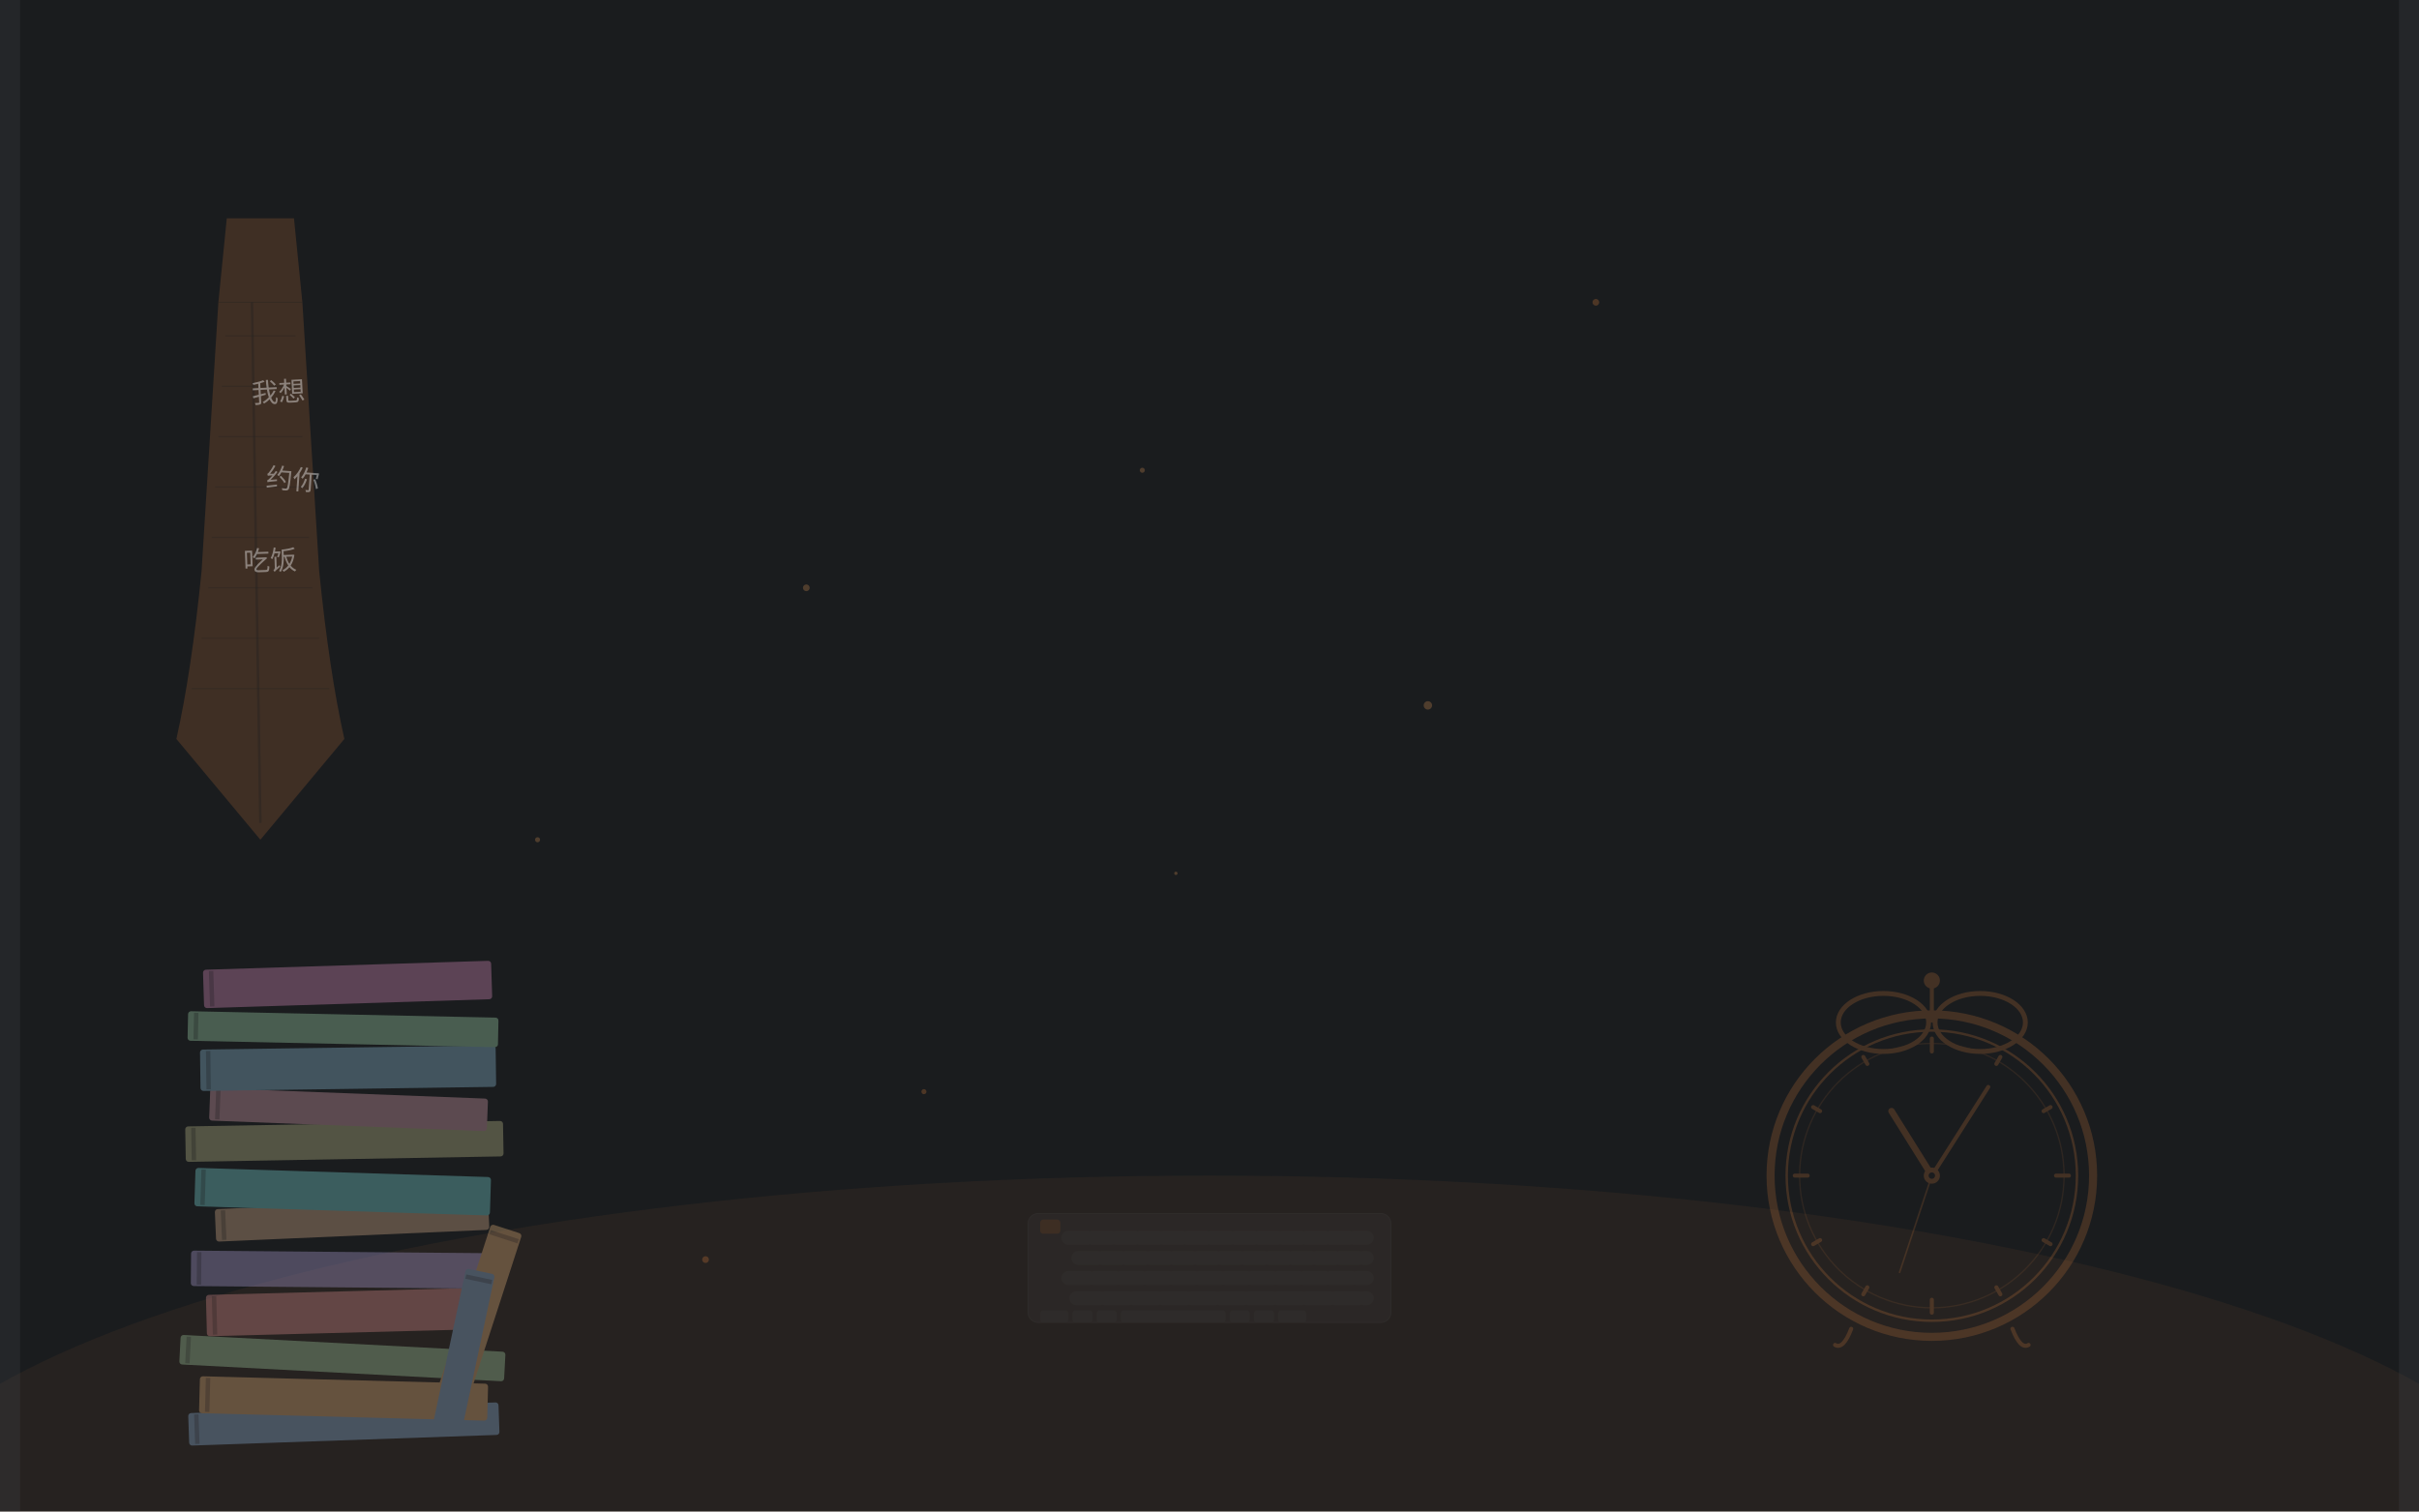
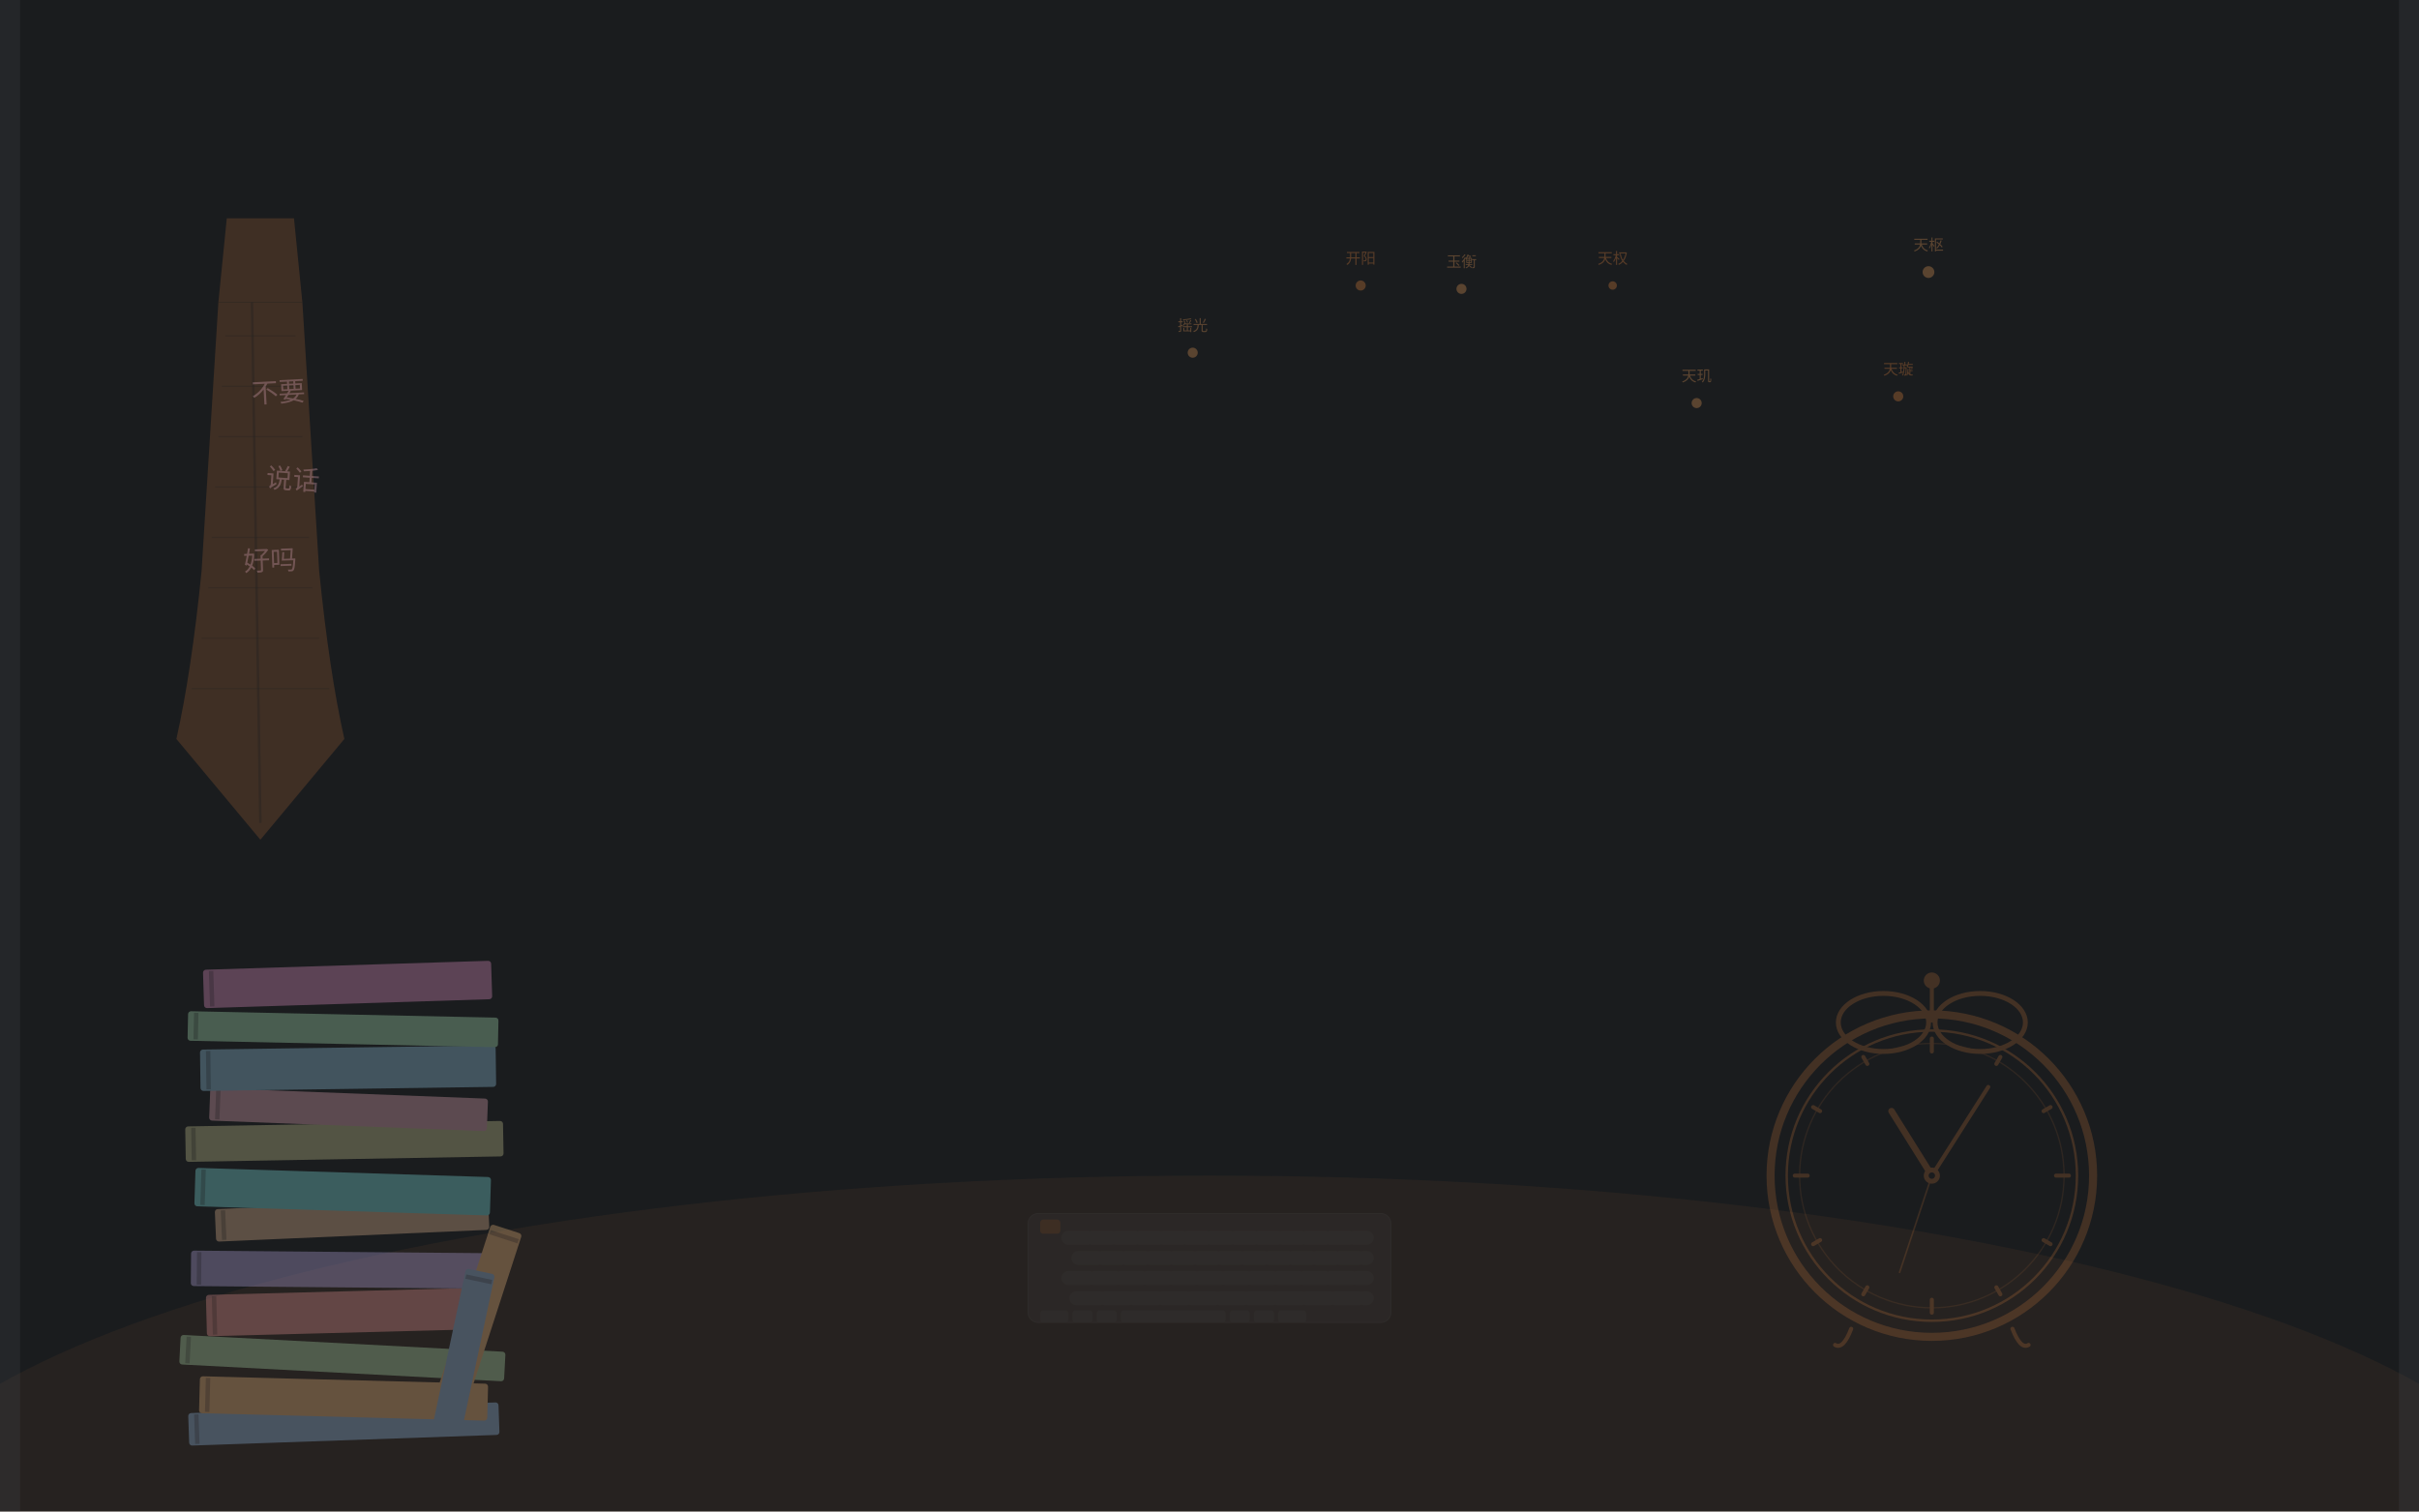
<svg xmlns="http://www.w3.org/2000/svg" viewBox="0 0 1440 900" width="1440" height="900">
  <rect width="1440" height="900" fill="#1A1C1E" />
  <ellipse cx="720" cy="920" rx="800" ry="220" fill="#E8853D" opacity="0.06" />
  <g opacity="0.20">
    <rect x="0" y="0" width="12" height="900" fill="#4A4E53" />
    <rect x="1428" y="0" width="12" height="900" fill="#4A4E53" />
  </g>
  <g transform="translate(1150, 700) scale(0.96)" opacity="0.20">
    <circle cx="0" cy="0" r="100" fill="none" stroke="#E8853D" stroke-width="5" />
    <circle cx="0" cy="0" r="90" fill="none" stroke="#E8853D" stroke-width="1.5" />
    <circle cx="0" cy="0" r="82" fill="none" stroke="#E8853D" stroke-width="0.8" opacity="0.5" />
    <ellipse cx="-30" cy="-95" rx="28" ry="18" fill="none" stroke="#E8853D" stroke-width="3" />
    <ellipse cx="30" cy="-95" rx="28" ry="18" fill="none" stroke="#E8853D" stroke-width="3" />
    <line x1="0" y1="-95" x2="0" y2="-118" stroke="#E8853D" stroke-width="2.5" />
    <circle cx="0" cy="-121" r="5" fill="#E8853D" />
    <g stroke="#E8853D" stroke-width="2.5" stroke-linecap="round">
      <g transform="rotate(0)">
        <line x1="0" y1="-85" x2="0" y2="-77" />
      </g>
      <g transform="rotate(30)">
        <line x1="0" y1="-85" x2="0" y2="-80" />
      </g>
      <g transform="rotate(60)">
        <line x1="0" y1="-85" x2="0" y2="-80" />
      </g>
      <g transform="rotate(90)">
        <line x1="0" y1="-85" x2="0" y2="-77" />
      </g>
      <g transform="rotate(120)">
        <line x1="0" y1="-85" x2="0" y2="-80" />
      </g>
      <g transform="rotate(150)">
        <line x1="0" y1="-85" x2="0" y2="-80" />
      </g>
      <g transform="rotate(180)">
        <line x1="0" y1="-85" x2="0" y2="-77" />
      </g>
      <g transform="rotate(210)">
        <line x1="0" y1="-85" x2="0" y2="-80" />
      </g>
      <g transform="rotate(240)">
        <line x1="0" y1="-85" x2="0" y2="-80" />
      </g>
      <g transform="rotate(270)">
        <line x1="0" y1="-85" x2="0" y2="-77" />
      </g>
      <g transform="rotate(300)">
        <line x1="0" y1="-85" x2="0" y2="-80" />
      </g>
      <g transform="rotate(330)">
        <line x1="0" y1="-85" x2="0" y2="-80" />
      </g>
    </g>
    <line x1="0" y1="0" x2="-25" y2="-40" stroke="#E8853D" stroke-width="4" stroke-linecap="round" />
    <line x1="0" y1="0" x2="35" y2="-55" stroke="#E8853D" stroke-width="2.5" stroke-linecap="round" />
    <g>
      <animateTransform attributeName="transform" type="rotate" values="0;6;12;18;24;30;36;42;48;54;60;66;72;78;84;90;96;102;108;114;120;126;132;138;144;150;156;162;168;174;180;186;192;198;204;210;216;222;228;234;240;246;252;258;264;270;276;282;288;294;300;306;312;318;324;330;336;342;348;354;360" keyTimes="0;0.017;0.033;0.05;0.067;0.083;0.1;0.117;0.133;0.15;0.167;0.183;0.2;0.217;0.233;0.25;0.267;0.283;0.3;0.317;0.333;0.35;0.367;0.383;0.4;0.417;0.433;0.45;0.467;0.483;0.5;0.517;0.533;0.55;0.567;0.583;0.6;0.617;0.633;0.65;0.667;0.683;0.7;0.717;0.733;0.75;0.767;0.783;0.8;0.817;0.833;0.85;0.867;0.883;0.9;0.917;0.933;0.95;0.967;0.983;1" dur="60s" repeatCount="indefinite" calcMode="discrete" />
      <line x1="0" y1="0" x2="-20" y2="60" stroke="#E8853D" stroke-width="1" stroke-linecap="round" opacity="0.8" />
    </g>
    <circle cx="0" cy="0" r="5" fill="#E8853D" />
    <circle cx="0" cy="0" r="2" fill="#1A1C1E" />
    <path d="M-50,95 Q-55,108 -60,105" fill="none" stroke="#E8853D" stroke-width="2.5" stroke-linecap="round" />
    <path d="M50,95 Q55,108 60,105" fill="none" stroke="#E8853D" stroke-width="2.5" stroke-linecap="round" />
  </g>
  <g opacity="0.18">
    <polygon points="135,130 175,130 180,180 130,180" fill="#E8853D" />
    <path d="M130,180              L180,180              L190,340              Q196,400 205,440              L155,500              L105,440              Q114,400 120,340 Z" fill="#E8853D" />
    <path d="M150,180 L155,490" stroke="#1A1C1E" stroke-width="1.5" opacity="0.3" fill="none" />
    <g stroke="#1A1C1E" stroke-width="0.8" opacity="0.2" fill="none">
      <path d="M134,200 L176,200" />
      <path d="M132,230 L178,230" />
      <path d="M130,260 L180,260" />
      <path d="M128,290 L182,290" />
      <path d="M126,320 L184,320" />
      <path d="M124,350 L186,350" />
      <path d="M120,380 L190,380" />
      <path d="M114,410 L196,410" />
    </g>
  </g>
-   <g opacity="0.40" font-family="KaiTi, STKaiti, 'Noto Serif SC', serif" fill="#FFFFFF">
-     <text x="150" y="240" font-size="16" transform="rotate(-3, 150, 240)">我想</text>
-     <text x="158" y="290" font-size="16" transform="rotate(4, 158, 290)">约你</text>
-     <text x="145" y="340" font-size="16" transform="rotate(-2, 145, 340)">吃饭</text>
+   <g opacity="0.40" font-family="KaiTi, STKaiti, 'Noto Serif SC', serif" fill="#BF8F9B">
+     <text x="150" y="240" font-size="16" transform="rotate(-3, 150, 240)">不要</text>
+     <text x="158" y="290" font-size="16" transform="rotate(4, 158, 290)">说话</text>
+     <text x="145" y="340" font-size="16" transform="rotate(-2, 145, 340)">好吗</text>
  </g>
  <g transform="translate(200,720) scale(0.88) translate(-200,-700)">
    <g opacity="0.40">
      <g transform="translate(100,838) rotate(-2)">
        <rect x="0" y="0" width="210" height="22" rx="2" fill="#7B9DBF" />
        <rect x="4" y="1" width="3" height="20" fill="#1A1C1E" opacity="0.3" />
      </g>
      <g transform="translate(108,813) rotate(1.5)">
        <rect x="0" y="0" width="195" height="25" rx="2" fill="#C49A6C" />
        <rect x="4" y="1" width="3" height="23" fill="#1A1C1E" opacity="0.3" />
      </g>
      <g transform="translate(95,785) rotate(3)">
        <rect x="0" y="0" width="220" height="20" rx="2" fill="#8FB58F" />
        <rect x="4" y="1" width="3" height="18" fill="#1A1C1E" opacity="0.3" />
      </g>
      <g transform="translate(112,758) rotate(-1.5)">
        <rect x="0" y="0" width="190" height="28" rx="2" fill="#BF7C7C" />
        <rect x="4" y="1" width="3" height="26" fill="#1A1C1E" opacity="0.3" />
      </g>
      <g transform="translate(102,728) rotate(0.5)">
        <rect x="0" y="0" width="205" height="24" rx="2" fill="#9B8FBF" />
        <rect x="4" y="1" width="3" height="22" fill="#1A1C1E" opacity="0.3" />
      </g>
      <g transform="translate(118,700) rotate(-2.5)">
        <rect x="0" y="0" width="185" height="22" rx="2" fill="#BF9B7C" />
        <rect x="4" y="1" width="3" height="20" fill="#1A1C1E" opacity="0.3" />
      </g>
      <g transform="translate(105,672) rotate(1.8)">
        <rect x="0" y="0" width="200" height="26" rx="2" fill="#6CBFBF" />
        <rect x="4" y="1" width="3" height="24" fill="#1A1C1E" opacity="0.3" />
      </g>
      <g transform="translate(98,644) rotate(-1)">
        <rect x="0" y="0" width="215" height="24" rx="2" fill="#A8A87C" />
        <rect x="4" y="1" width="3" height="22" fill="#1A1C1E" opacity="0.3" />
      </g>
      <g transform="translate(115,618) rotate(2.2)">
        <rect x="0" y="0" width="188" height="22" rx="2" fill="#BF8F9B" />
        <rect x="4" y="1" width="3" height="20" fill="#1A1C1E" opacity="0.3" />
      </g>
      <g transform="translate(108,592) rotate(-0.8)">
        <rect x="0" y="0" width="200" height="28" rx="2" fill="#7CA8BF" />
        <rect x="4" y="1" width="3" height="26" fill="#1A1C1E" opacity="0.3" />
      </g>
      <g transform="translate(100,566) rotate(1.2)">
        <rect x="0" y="0" width="210" height="20" rx="2" fill="#8FBF9B" />
        <rect x="4" y="1" width="3" height="18" fill="#1A1C1E" opacity="0.3" />
      </g>
      <g transform="translate(110,538) rotate(-1.8)">
        <rect x="0" y="0" width="195" height="26" rx="2" fill="#BF7CA8" />
        <rect x="4" y="1" width="3" height="24" fill="#1A1C1E" opacity="0.3" />
      </g>
      <g transform="translate(305,710) rotate(18)">
        <rect x="0" y="0" width="22" height="130" rx="2" fill="#C49A6C" />
        <rect x="1" y="4" width="20" height="3" fill="#1A1C1E" opacity="0.3" />
      </g>
      <g transform="translate(288,740) rotate(12)">
        <rect x="0" y="0" width="20" height="110" rx="2" fill="#7B9DBF" />
        <rect x="1" y="4" width="18" height="3" fill="#1A1C1E" opacity="0.3" />
      </g>
    </g>
  </g>
  <g transform="translate(720, 755) scale(1.2) translate(-720, -835)" opacity="0.12">
    <rect x="630" y="808" width="180" height="54" rx="5" fill="#4A4E53" />
    <rect x="630" y="808" width="180" height="54" rx="5" fill="none" stroke="#6A6E73" stroke-width="0.5" />
    <rect x="636" y="811" width="10" height="7" rx="1.5" fill="#E8853D" />
    <g stroke="#6A6E73" stroke-width="7" stroke-linecap="round" stroke-dasharray="9.5,2.3" fill="none">
      <line x1="650" y1="820" x2="798" y2="820" />
    </g>
    <g stroke="#6A6E73" stroke-width="7" stroke-linecap="round" stroke-dasharray="9.5,2.3" fill="none">
      <line x1="655" y1="830" x2="798" y2="830" />
    </g>
    <g stroke="#6A6E73" stroke-width="7" stroke-linecap="round" stroke-dasharray="10.5,2.5" fill="none">
      <line x1="650" y1="840" x2="798" y2="840" />
    </g>
    <g stroke="#6A6E73" stroke-width="7" stroke-linecap="round" stroke-dasharray="11.5,2.8" fill="none">
      <line x1="654" y1="850" x2="798" y2="850" />
    </g>
    <g fill="#6A6E73">
      <rect x="636" y="856" width="14" height="6" rx="1.5" />
      <rect x="652" y="856" width="10" height="6" rx="1.5" />
      <rect x="664" y="856" width="10" height="6" rx="1.5" />
      <rect x="676" y="856" width="52" height="6" rx="1.5" />
      <rect x="730" y="856" width="10" height="6" rx="1.5" />
      <rect x="742" y="856" width="10" height="6" rx="1.5" />
      <rect x="754" y="856" width="14" height="6" rx="1.5" />
    </g>
  </g>
-   <g opacity="0.25">
-     <circle cx="480" cy="350" r="2" fill="#F0A05A" />
-     <circle cx="680" cy="280" r="1.5" fill="#F0A05A" />
-     <circle cx="850" cy="420" r="2.5" fill="#F0A05A" />
-     <circle cx="320" cy="500" r="1.5" fill="#F0A05A" />
-     <circle cx="950" cy="180" r="2" fill="#E8853D" />
-     <circle cx="550" cy="650" r="1.5" fill="#E8853D" />
-     <circle cx="700" cy="520" r="1" fill="#F0A05A" />
-     <circle cx="420" cy="750" r="2" fill="#E8853D" />
+   <style>
+     /* 每颗星的基座可见度 */
+     .star { opacity: 0.30; }
+ 
+     /* ⚠️ 每个过渡点使用独立 keyframe selector，
+        避免百分比冲突导致浏览器从 0% 就开始渐变动画。
+        保持段用前一个百分点，切换段用后一个百分点，
+        确保亮度维持整段时长后瞬间切换。 */
+ 
+     /* 摇光 — 亮 0s~40s，灭 40s~70s */
+     @keyframes glow-1 {
+       0% { opacity: 0.85; }
+       57.142% { opacity: 0.85; }
+       57.143% { opacity: 0.30; }
+       100% { opacity: 0.30; }
+     }
+     /* 开阳 — 灭 0s~5s，亮 5s~45s，灭 45s~70s */
+     @keyframes glow-2 {
+       0% { opacity: 0.30; }
+       7.142% { opacity: 0.30; }
+       7.143% { opacity: 0.85; }
+       64.285% { opacity: 0.85; }
+       64.286% { opacity: 0.30; }
+       100% { opacity: 0.30; }
+     }
+     /* 玉衡 — 灭 0s~10s，亮 10s~50s，灭 50s~70s */
+     @keyframes glow-3 {
+       0% { opacity: 0.30; }
+       14.285% { opacity: 0.30; }
+       14.286% { opacity: 0.85; }
+       71.428% { opacity: 0.85; }
+       71.429% { opacity: 0.30; }
+       100% { opacity: 0.30; }
+     }
+     /* 天权 — 灭 0s~15s，亮 15s~55s，灭 55s~70s */
+     @keyframes glow-4 {
+       0% { opacity: 0.30; }
+       21.428% { opacity: 0.30; }
+       21.429% { opacity: 0.85; }
+       78.570% { opacity: 0.85; }
+       78.571% { opacity: 0.30; }
+       100% { opacity: 0.30; }
+     }
+     /* 天玑 — 灭 0s~20s，亮 20s~60s，灭 60s~70s */
+     @keyframes glow-5 {
+       0% { opacity: 0.30; }
+       28.570% { opacity: 0.30; }
+       28.571% { opacity: 0.85; }
+       85.713% { opacity: 0.85; }
+       85.714% { opacity: 0.30; }
+       100% { opacity: 0.30; }
+     }
+     /* 天璇 — 灭 0s~25s，亮 25s~65s，灭 65s~70s */
+     @keyframes glow-6 {
+       0% { opacity: 0.30; }
+       35.713% { opacity: 0.30; }
+       35.714% { opacity: 0.85; }
+       92.856% { opacity: 0.85; }
+       92.857% { opacity: 0.30; }
+       100% { opacity: 0.30; }
+     }
+     /* 天枢 — 灭 0s~30s，亮 30s~70s（亮 40s，灭在循环边界） */
+     @keyframes glow-7 {
+       0% { opacity: 0.30; }
+       42.856% { opacity: 0.30; }
+       42.857% { opacity: 0.85; }
+       100% { opacity: 0.85; }
+     }
+ 
+     .star-1 { animation: glow-1 70s infinite; }
+     .star-2 { animation: glow-2 70s infinite; }
+     .star-3 { animation: glow-3 70s infinite; }
+     .star-4 { animation: glow-4 70s infinite; }
+     .star-5 { animation: glow-5 70s infinite; }
+     .star-6 { animation: glow-6 70s infinite; }
+     .star-7 { animation: glow-7 70s infinite; }
+   </style>
+   <g>
+     <g class="star star-1">
+       <circle cx="710" cy="210" r="3" fill="#F0A05A" />
+       <text x="710" y="197" font-size="9" fill="#F0A05A" text-anchor="middle" font-family="sans-serif">摇光</text>
+     </g>
+     <g class="star star-2">
+       <circle cx="810" cy="170" r="3" fill="#E8853D" />
+       <text x="810" y="157" font-size="9" fill="#E8853D" text-anchor="middle" font-family="sans-serif">开阳</text>
+     </g>
+     <g class="star star-3">
+       <circle cx="870" cy="172" r="3" fill="#F0A05A" />
+       <text x="870" y="159" font-size="9" fill="#F0A05A" text-anchor="middle" font-family="sans-serif">玉衡</text>
+     </g>
+     <g class="star star-4">
+       <circle cx="960" cy="170" r="2.5" fill="#E8853D" />
+       <text x="960" y="157" font-size="9" fill="#E8853D" text-anchor="middle" font-family="sans-serif">天权</text>
+     </g>
+     <g class="star star-5">
+       <circle cx="1010" cy="240" r="3" fill="#F0A05A" />
+       <text x="1010" y="227" font-size="9" fill="#F0A05A" text-anchor="middle" font-family="sans-serif">天玑</text>
+     </g>
+     <g class="star star-6">
+       <circle cx="1130" cy="236" r="3" fill="#E8853D" />
+       <text x="1130" y="223" font-size="9" fill="#E8853D" text-anchor="middle" font-family="sans-serif">天璇</text>
+     </g>
+     <g class="star star-7">
+       <circle cx="1148" cy="162" r="3.5" fill="#F0A05A" />
+       <text x="1148" y="149" font-size="9" fill="#F0A05A" text-anchor="middle" font-family="sans-serif">天枢</text>
+     </g>
  </g>
</svg>
